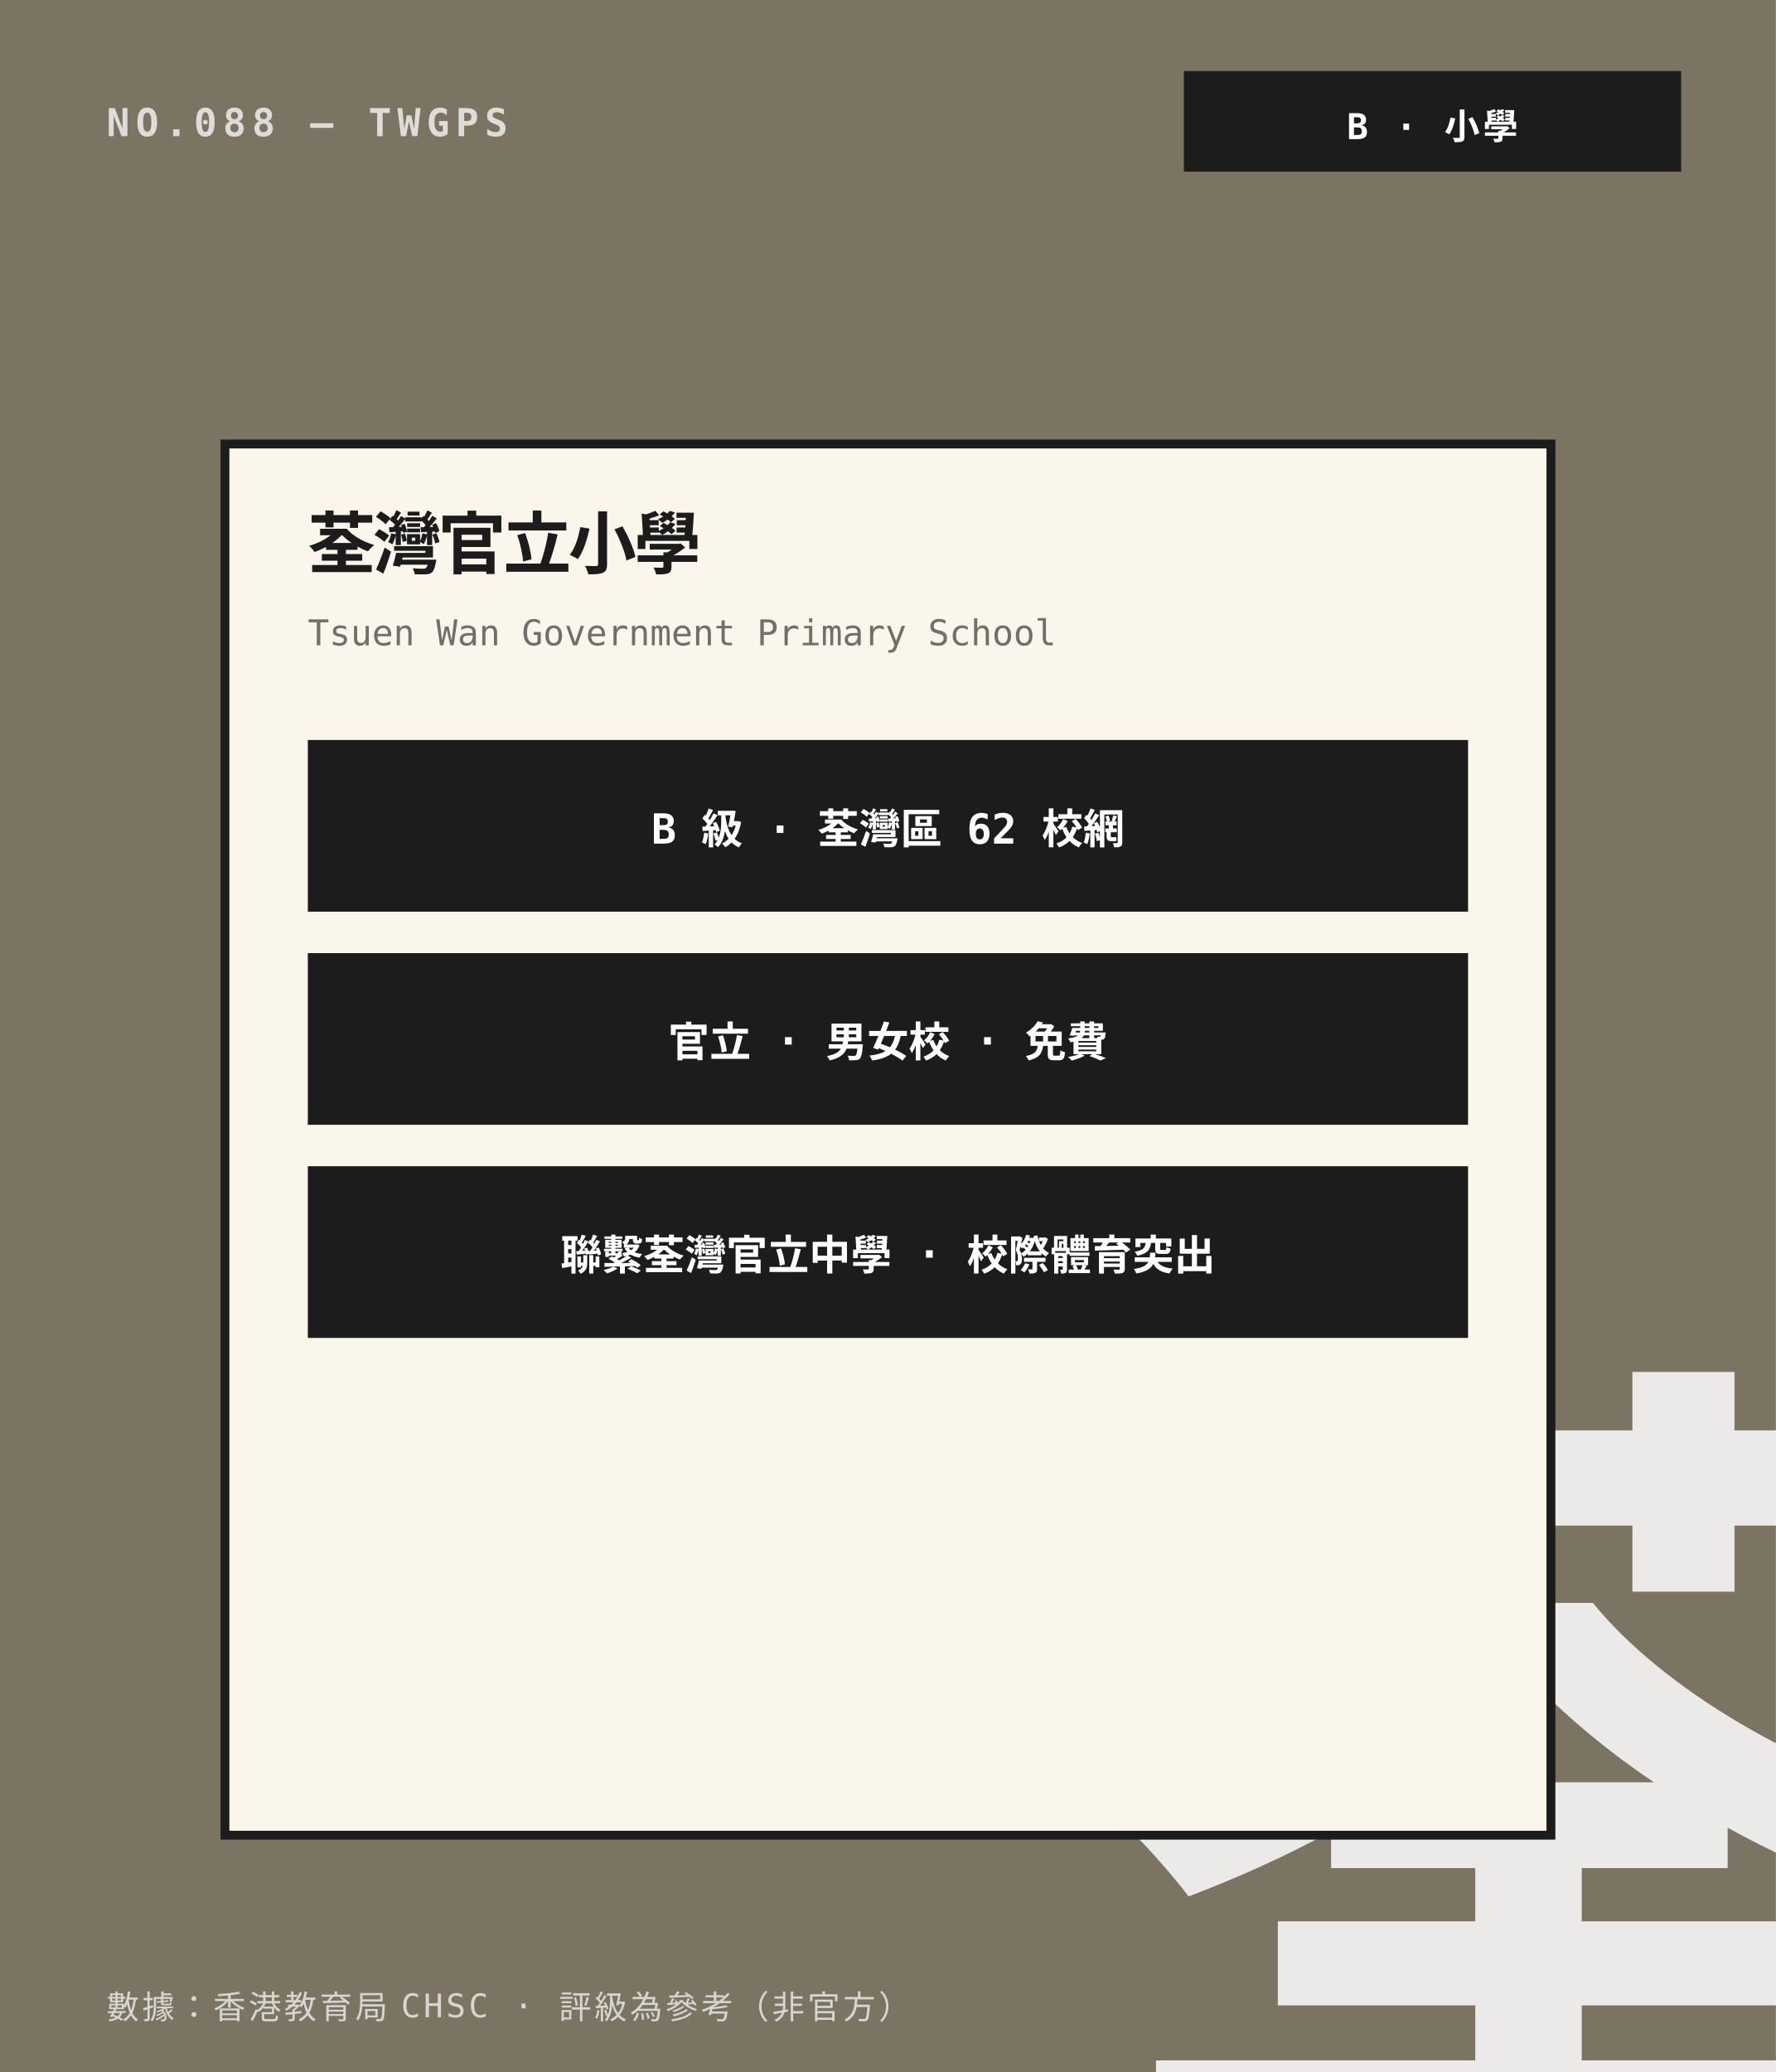
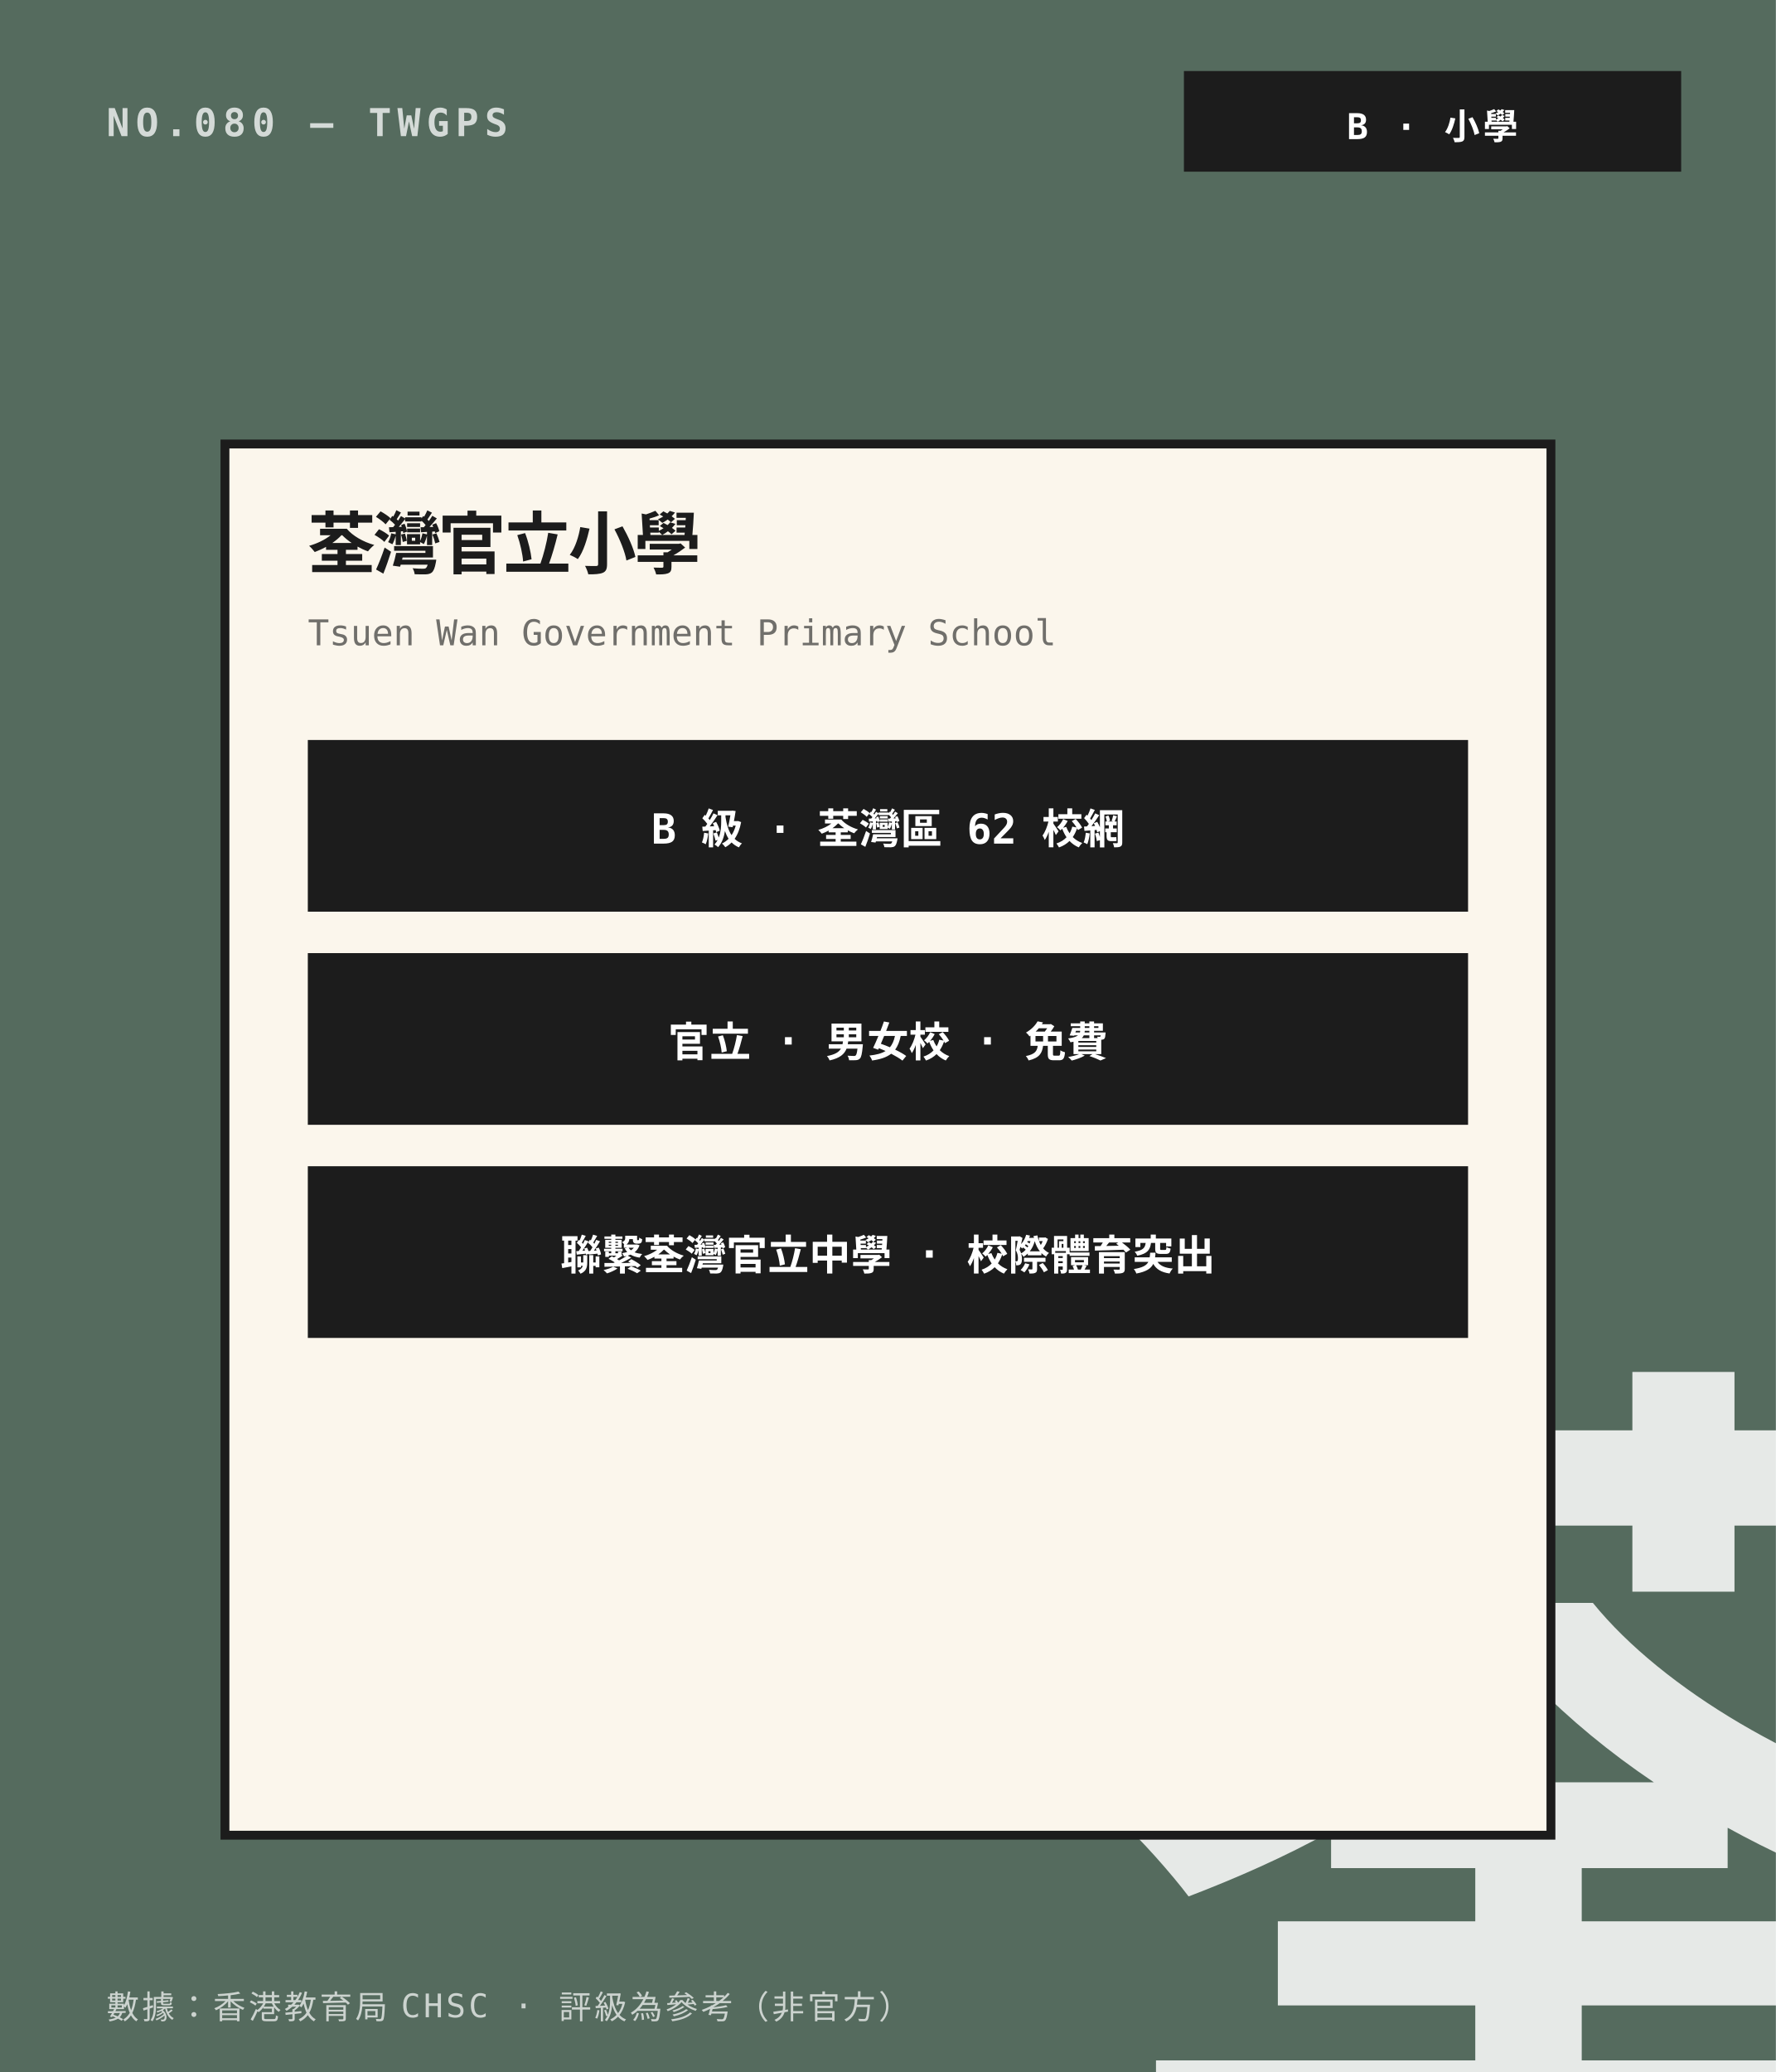
<svg xmlns="http://www.w3.org/2000/svg" width="600" height="700" viewBox="0 0 600 700">
-   <rect width="600" height="700" fill="#7C7462" />
+   <rect width="600" height="700" fill="#556B5E" />
  <rect x="400" y="24" width="168" height="34" fill="#1C1C1C" />
  <text x="484" y="47" text-anchor="middle" font-family="ui-monospace, Menlo, monospace" font-size="12" font-weight="800" fill="#FFFFFF" letter-spacing="1">B · 小學</text>
  <text x="372" y="710" font-family="Georgia, 'Times New Roman', serif" font-size="290" font-weight="800" fill="rgba(255,255,255,.85)" letter-spacing="-16">荃</text>
-   <text x="36" y="46" font-family="ui-monospace, Menlo, monospace" font-size="13" font-weight="600" fill="rgba(255,255,255,.75)" letter-spacing="2">NO.088 — TWGPS</text>
+   <text x="36" y="46" font-family="ui-monospace, Menlo, monospace" font-size="13" font-weight="600" fill="rgba(255,255,255,.75)" letter-spacing="2">NO.080 — TWGPS</text>
  <rect x="76" y="150" width="448" height="470" fill="#FBF6EC" stroke="#1C1C1C" stroke-width="3" />
  <text x="104" y="192" font-family="Georgia, 'Times New Roman', serif" font-size="23" font-weight="800" fill="#1C1C1C" letter-spacing="-1">荃灣官立小學</text>
  <text x="104" y="218" font-family="ui-monospace, Menlo, monospace" font-size="12" fill="rgba(28,28,28,.62)">Tsuen Wan Government Primary School</text>
  <rect x="104" y="250" width="392" height="58" fill="#1C1C1C" />
  <text x="300" y="285" text-anchor="middle" font-family="ui-monospace, Menlo, monospace" font-size="14" font-weight="800" fill="#FFFFFF">B 級 · 荃灣區 62 校網</text>
  <rect x="104" y="322" width="392" height="58" fill="#1C1C1C" />
  <text x="300" y="357" text-anchor="middle" font-family="ui-monospace, Menlo, monospace" font-size="14" font-weight="800" fill="#FFFFFF">官立 · 男女校 · 免費</text>
  <rect x="104" y="394" width="392" height="58" fill="#1C1C1C" />
  <text x="300" y="429" text-anchor="middle" font-family="ui-monospace, Menlo, monospace" font-size="14" font-weight="800" fill="#FFFFFF">聯繫荃灣官立中學 · 校際體育突出</text>
  <text x="36" y="682" font-family="ui-monospace, Menlo, monospace" font-size="11" fill="rgba(255,255,255,.7)" letter-spacing="1">數據：香港教育局 CHSC · 評級為參考（非官方）</text>
</svg>
